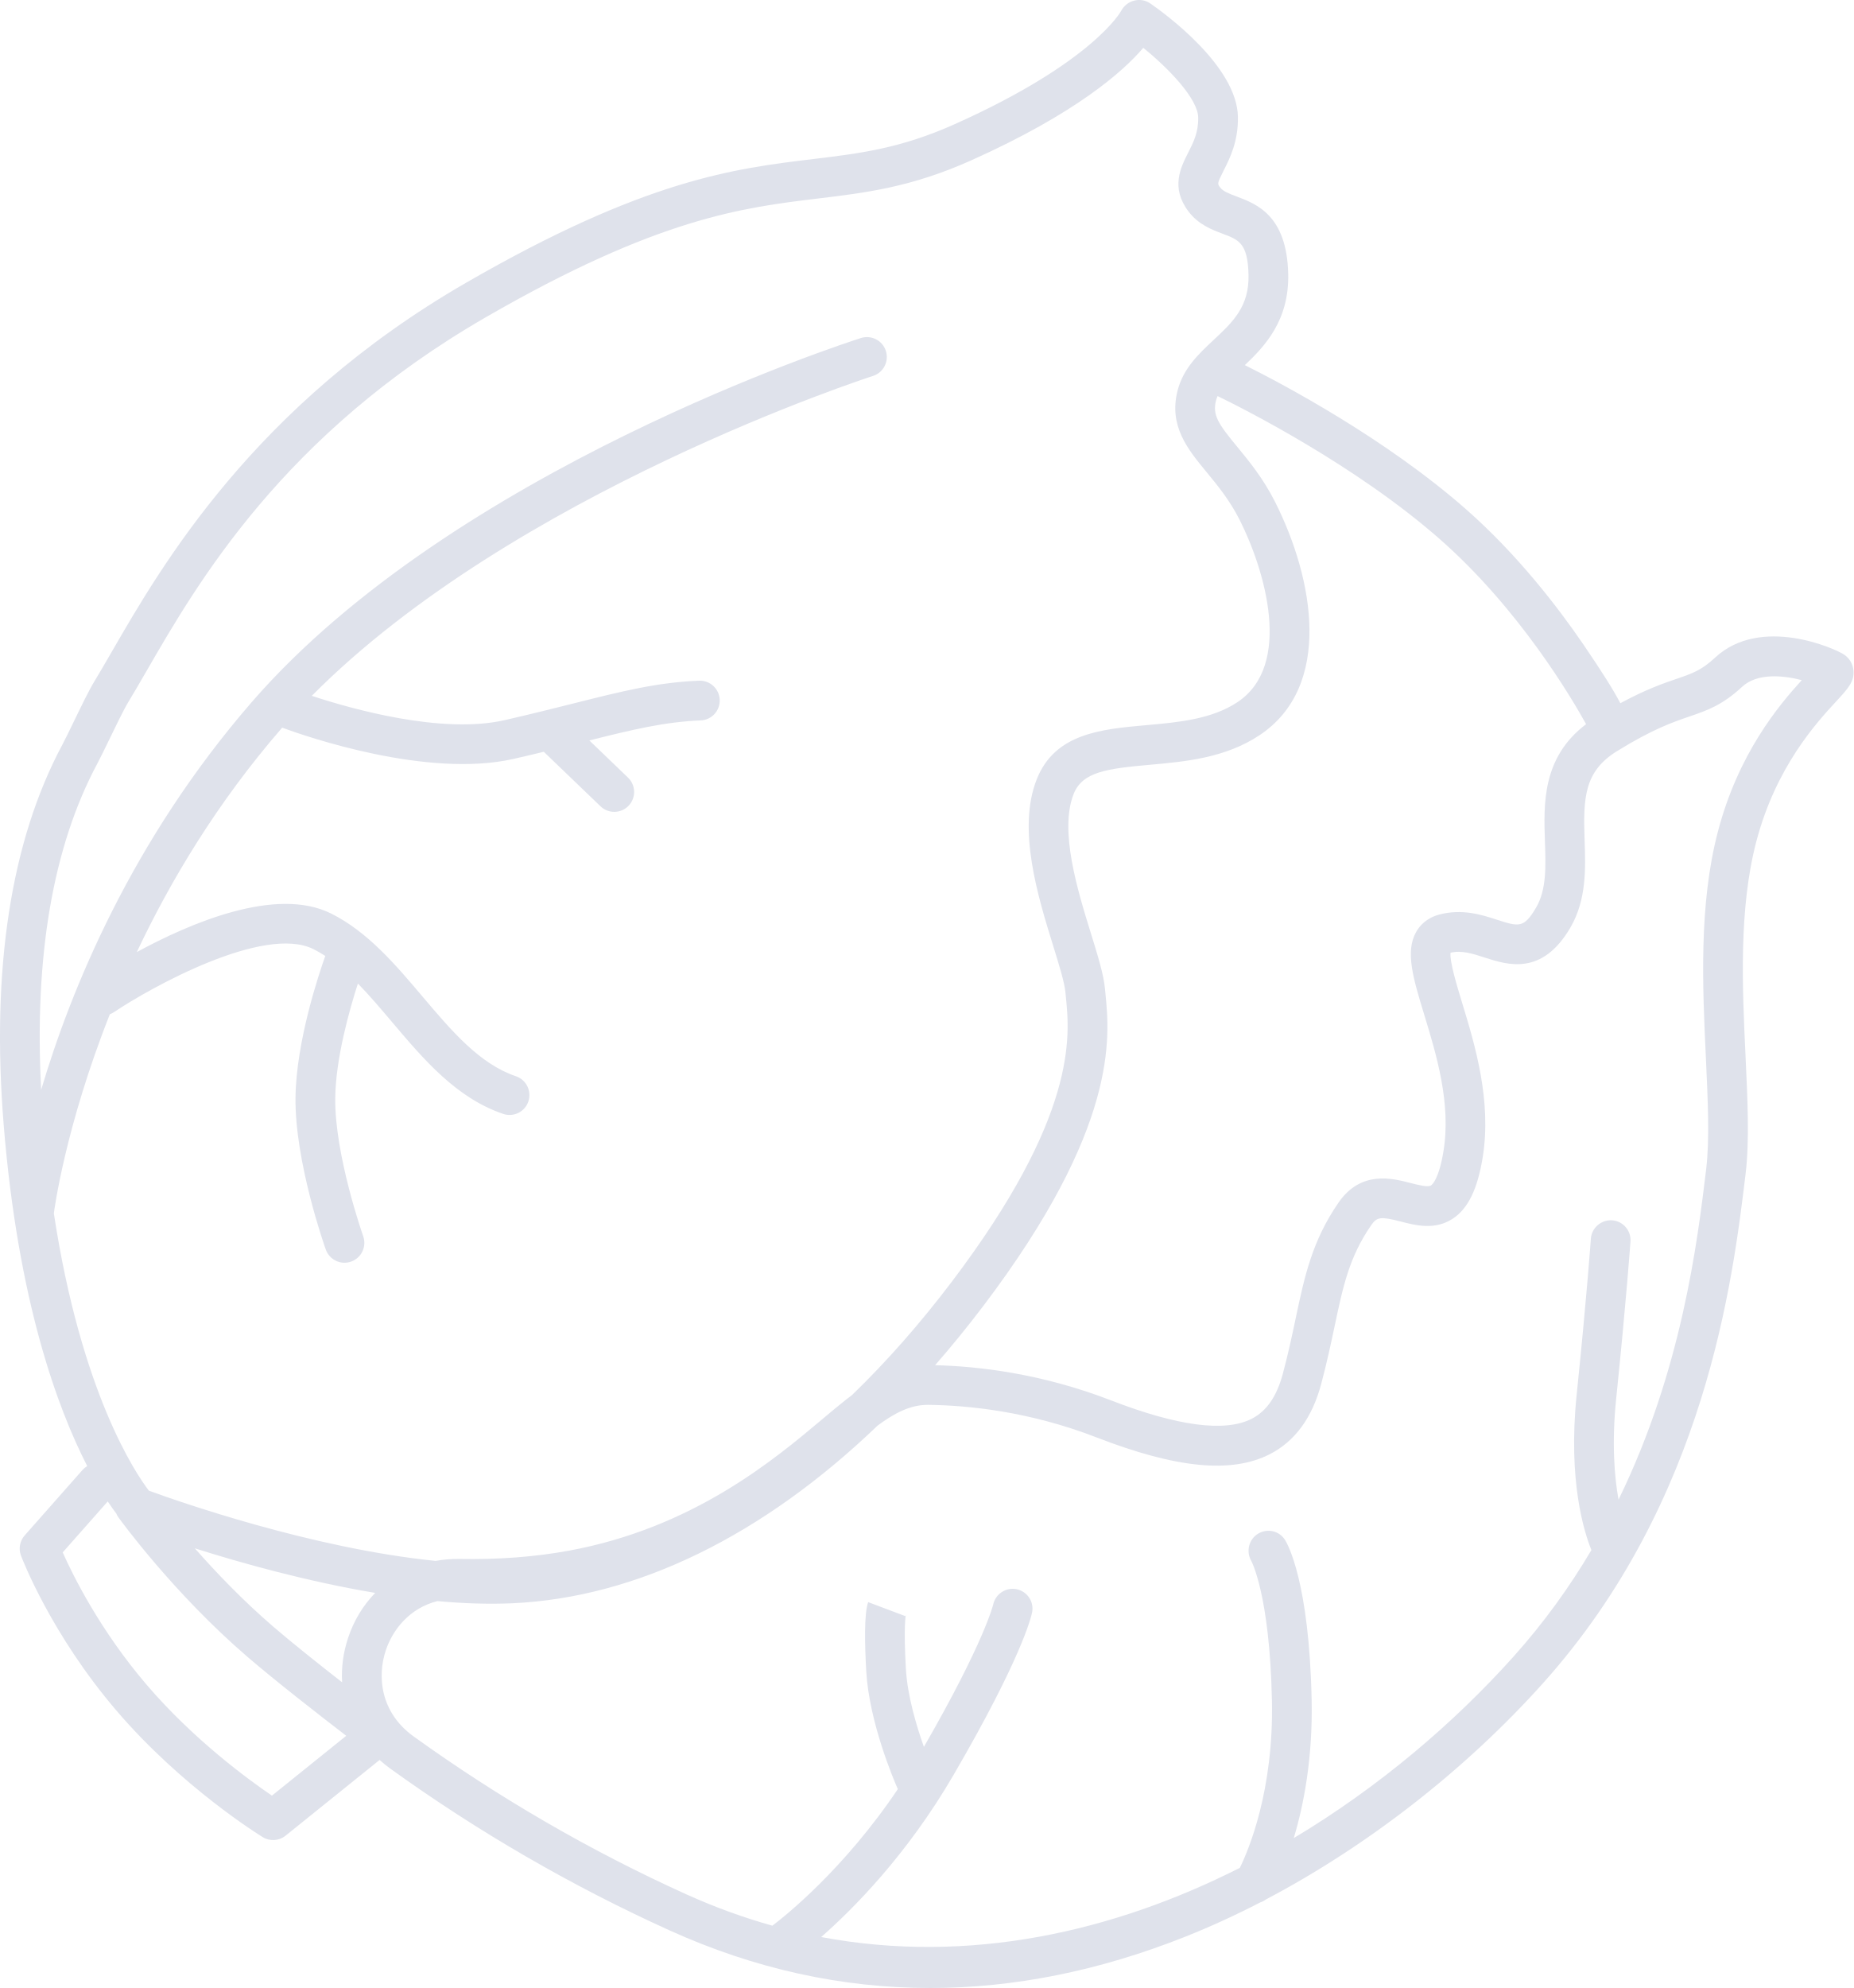
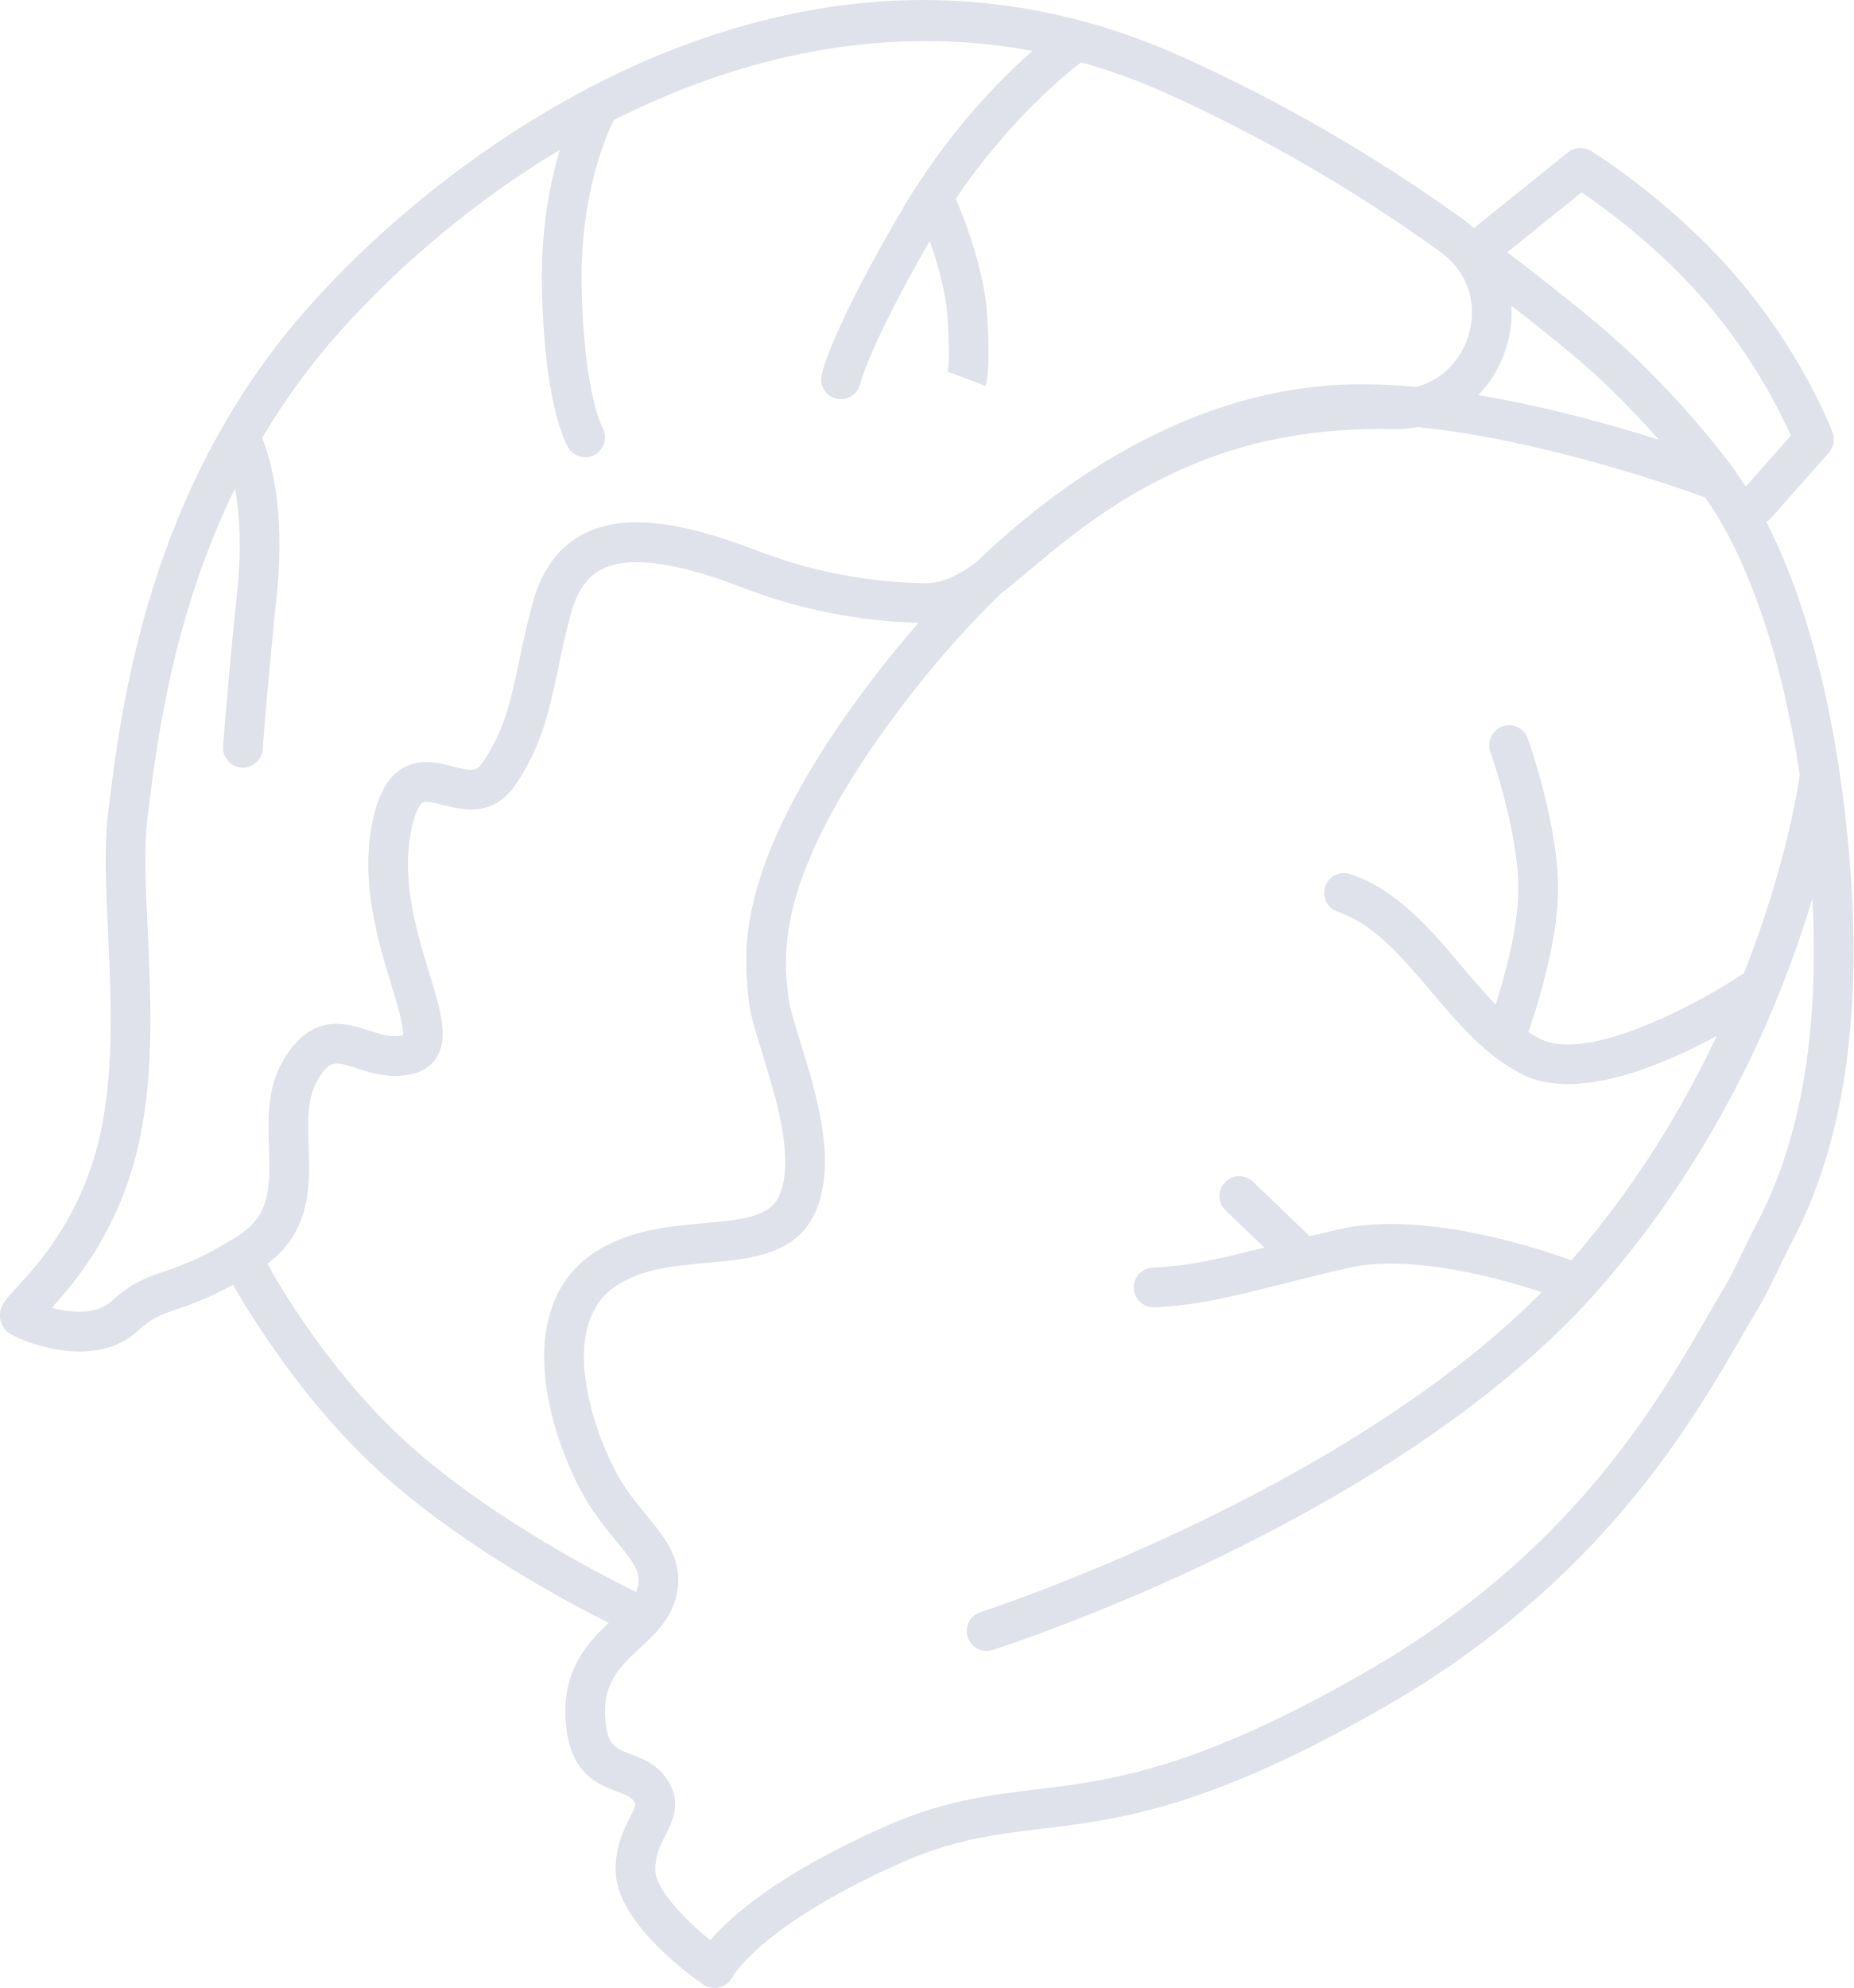
<svg xmlns="http://www.w3.org/2000/svg" width="83" height="89" viewBox="0 0 83 89" fill="none">
-   <path d="M41.653 89C37.679 89 33.779 88.14 29.983 86.421C25.604 84.438 21.399 82.003 17.483 79.183C17.312 79.059 17.151 78.929 16.998 78.79L12.787 82.181C12.495 82.417 12.086 82.443 11.765 82.246C11.62 82.157 8.156 80.016 5.224 76.593C2.282 73.157 0.993 69.784 0.939 69.642C0.823 69.334 0.887 68.985 1.105 68.739L3.693 65.81C3.757 65.739 3.829 65.68 3.906 65.634C2.583 63.058 0.807 58.264 0.166 50.371C-0.401 43.381 0.484 37.65 2.794 33.335C2.917 33.104 3.1 32.726 3.298 32.318C3.637 31.619 3.986 30.896 4.228 30.501C4.466 30.112 4.724 29.664 5.011 29.168C7.239 25.311 11.386 18.134 20.86 12.664C28.889 8.028 32.885 7.546 36.409 7.121C38.506 6.868 40.316 6.649 42.753 5.558C48.953 2.782 50.191 0.511 50.203 0.488C50.322 0.262 50.535 0.09 50.783 0.028C51.029 -0.034 51.296 0.006 51.505 0.152C52.155 0.601 55.397 2.958 55.432 5.236C55.45 6.34 55.067 7.096 54.787 7.647C54.501 8.213 54.511 8.226 54.632 8.387C54.762 8.56 54.998 8.655 55.373 8.796C56.269 9.133 57.621 9.642 57.684 12.257C57.734 14.34 56.636 15.503 55.742 16.346C57.509 17.228 62.04 19.635 65.634 22.788C67.955 24.825 69.776 27.206 70.895 28.843C71.749 30.093 72.263 30.918 72.557 31.482C73.702 30.861 74.481 30.594 75.085 30.387C75.795 30.144 76.187 30.009 76.801 29.439C78.844 27.543 82.183 29.034 82.587 29.313C82.815 29.471 82.963 29.719 82.993 29.994C83.049 30.503 82.758 30.819 82.229 31.392C81.35 32.344 79.52 34.326 78.641 37.689C77.854 40.703 78.018 44.205 78.163 47.294C78.255 49.245 78.341 51.087 78.166 52.543C77.592 57.303 76.397 67.21 69.095 75.353C65.603 79.248 61.221 82.649 56.689 85.034C56.609 85.094 56.522 85.139 56.429 85.17C55.31 85.748 54.184 86.263 53.061 86.709C49.209 88.237 45.398 89 41.653 89ZM36.771 86.719C43.413 87.965 49.881 86.473 55.518 83.621C55.908 82.825 57.039 80.161 56.955 76.133C56.856 71.386 56.034 69.886 56.026 69.872C55.787 69.451 55.923 68.908 56.337 68.66C56.752 68.411 57.285 68.532 57.542 68.941C57.652 69.117 58.623 70.81 58.733 76.095C58.787 78.717 58.377 80.814 57.932 82.289C61.758 80 65.116 77.127 67.772 74.165C69.15 72.628 70.3 71.02 71.261 69.393C70.936 68.597 70.203 66.296 70.601 62.434C71.064 57.935 71.235 55.482 71.236 55.458C71.27 54.967 71.701 54.602 72.184 54.631C72.674 54.664 73.044 55.089 73.01 55.58C73.008 55.605 72.836 58.083 72.37 62.617C72.166 64.598 72.289 66.102 72.475 67.138C75.318 61.318 76.009 55.579 76.401 52.33C76.558 51.022 76.475 49.252 76.388 47.379C76.237 44.161 76.066 40.515 76.922 37.24C77.837 33.737 79.64 31.591 80.681 30.449C79.853 30.233 78.685 30.119 78.01 30.746C77.119 31.573 76.444 31.804 75.662 32.072C74.922 32.325 74.003 32.64 72.403 33.63C70.927 34.544 70.891 35.742 70.956 37.622C71 38.866 71.048 40.275 70.323 41.521C69.054 43.7 67.51 43.199 66.488 42.87C65.935 42.691 65.454 42.535 64.953 42.652C64.906 43.036 65.234 44.114 65.478 44.916C66.039 46.757 66.807 49.278 66.391 51.823C66.159 53.245 65.733 54.114 65.05 54.56C64.254 55.08 63.407 54.863 62.726 54.687C61.831 54.456 61.657 54.477 61.4 54.85C60.416 56.275 60.142 57.576 59.761 59.377C59.601 60.135 59.418 60.996 59.16 61.963C58.756 63.475 57.98 64.532 56.853 65.105C55.142 65.976 52.677 65.737 49.099 64.35C46.082 63.182 43.336 62.913 41.564 62.894C41.555 62.894 41.546 62.894 41.536 62.894C40.764 62.894 40.066 63.255 39.299 63.82C34.167 68.745 28.515 71.524 22.945 71.776C21.869 71.825 20.735 71.784 19.587 71.679C18.336 71.993 17.582 72.962 17.274 73.887C16.892 75.039 17.018 76.655 18.522 77.738C22.342 80.489 26.444 82.865 30.716 84.799C32.007 85.383 33.299 85.851 34.586 86.21C35.154 85.781 37.781 83.695 40.203 80.097C40.016 79.672 38.922 77.103 38.79 74.827C38.724 73.692 38.686 72.233 38.876 71.725L40.54 72.352C40.54 72.352 40.551 72.332 40.564 72.278C40.559 72.299 40.453 72.802 40.565 74.723C40.634 75.918 41.035 77.262 41.371 78.205C44.074 73.515 44.471 71.844 44.475 71.827C44.582 71.352 45.053 71.047 45.529 71.148C46.005 71.25 46.312 71.713 46.215 72.19C46.176 72.384 45.745 74.232 42.69 79.476C40.619 83.033 38.211 85.455 36.771 86.719ZM2.808 69.499C3.26 70.516 4.473 72.98 6.575 75.434C8.675 77.887 11.128 79.675 12.177 80.388L15.504 77.709C14.286 76.773 12.33 75.25 11.082 74.176C7.783 71.34 5.407 68.075 5.307 67.936C5.266 67.88 5.233 67.82 5.207 67.759C5.104 67.623 4.975 67.443 4.825 67.217L2.808 69.499ZM8.723 69.316C9.66 70.38 10.874 71.651 12.24 72.826C13.076 73.545 14.265 74.492 15.319 75.314C15.28 74.661 15.367 73.989 15.588 73.324C15.848 72.541 16.266 71.861 16.801 71.312C13.737 70.798 10.794 69.972 8.723 69.316ZM6.666 66.735C7.883 67.181 13.935 69.317 19.504 69.879C19.851 69.816 20.212 69.787 20.58 69.793C22.297 69.824 23.94 69.703 25.457 69.425C31.032 68.405 34.664 65.35 36.835 63.524C37.217 63.202 37.56 62.914 37.865 62.675C37.962 62.599 38.06 62.524 38.158 62.449C39.693 60.965 41.184 59.276 42.611 57.393C48.252 49.949 47.901 46.389 47.733 44.678L47.709 44.43C47.669 43.987 47.421 43.186 47.158 42.338C46.475 40.133 45.541 37.114 46.424 34.886C47.239 32.829 49.315 32.644 51.323 32.465C52.763 32.337 54.252 32.204 55.412 31.434C57.9 29.782 56.646 25.533 55.514 23.283C55.066 22.394 54.514 21.725 54.028 21.135C53.193 20.124 52.331 19.079 52.726 17.502C52.978 16.495 53.675 15.845 54.348 15.215C55.203 14.417 55.941 13.727 55.907 12.3C55.873 10.886 55.473 10.736 54.748 10.464C54.262 10.281 53.658 10.054 53.211 9.457C52.414 8.396 52.869 7.498 53.201 6.842C53.44 6.372 53.665 5.928 53.654 5.264C53.642 4.431 52.354 3.08 51.194 2.142C50.29 3.201 48.178 5.08 43.479 7.184C40.797 8.384 38.769 8.629 36.623 8.888C33.267 9.293 29.463 9.752 21.748 14.206C12.686 19.438 8.845 26.086 6.551 30.059C6.256 30.569 5.989 31.03 5.745 31.431C5.549 31.752 5.188 32.496 4.899 33.095C4.688 33.529 4.493 33.931 4.362 34.177C2.372 37.891 1.527 42.802 1.843 48.79C3.174 44.304 5.892 37.633 11.272 31.433C20.29 21.041 37.81 15.37 38.552 15.133C39.021 14.986 39.52 15.244 39.668 15.712C39.817 16.18 39.559 16.681 39.091 16.83C38.923 16.884 22.996 22.041 13.961 31.152C15.712 31.729 19.778 32.886 22.606 32.238C23.768 31.972 24.773 31.72 25.66 31.497C27.854 30.945 29.439 30.546 31.305 30.474C31.316 30.473 31.329 30.473 31.34 30.473C31.815 30.473 32.209 30.849 32.228 31.328C32.247 31.82 31.865 32.233 31.374 32.252C29.773 32.315 28.328 32.662 26.39 33.149L28.122 34.813C28.476 35.154 28.488 35.717 28.148 36.072C27.807 36.426 27.245 36.438 26.891 36.098L24.35 33.656C23.925 33.759 23.476 33.866 23 33.974C19.132 34.856 13.684 32.964 12.635 32.577C12.628 32.585 12.621 32.593 12.614 32.601C9.727 35.928 7.634 39.429 6.125 42.624C8.495 41.333 12.365 39.666 14.828 40.898C16.464 41.715 17.709 43.185 18.913 44.607C20.23 46.162 21.473 47.63 23.102 48.182C23.567 48.34 23.816 48.845 23.659 49.311C23.502 49.776 22.998 50.026 22.532 49.868C20.436 49.158 18.973 47.43 17.557 45.758C17.043 45.151 16.542 44.559 16.026 44.032C15.653 45.188 15.031 47.376 15.011 49.162C14.982 51.705 16.251 55.306 16.263 55.342C16.428 55.805 16.186 56.315 15.724 56.479C15.262 56.645 14.753 56.403 14.588 55.939C14.531 55.781 13.2 52.005 13.232 49.142C13.26 46.629 14.28 43.596 14.566 42.796C14.392 42.684 14.216 42.582 14.035 42.491C11.816 41.384 6.72 44.225 5.11 45.308C5.049 45.349 4.985 45.382 4.919 45.406C2.911 50.472 2.423 54.228 2.415 54.294C2.413 54.303 2.412 54.311 2.411 54.319C3.637 62.376 6.089 65.98 6.666 66.735ZM41.872 61.118C43.794 61.165 46.635 61.487 49.74 62.689C52.73 63.848 54.853 64.126 56.048 63.517C56.714 63.178 57.17 62.519 57.443 61.502C57.689 60.581 57.858 59.781 58.021 59.008C58.413 57.157 58.751 55.557 59.937 53.839C60.939 52.387 62.335 52.747 63.169 52.963C63.53 53.055 63.939 53.161 64.079 53.069C64.136 53.031 64.433 52.781 64.637 51.535C64.986 49.4 64.316 47.201 63.777 45.435C63.278 43.796 62.917 42.611 63.41 41.727C63.562 41.455 63.866 41.097 64.454 40.942C65.477 40.673 66.341 40.951 67.035 41.176C68.007 41.489 68.239 41.566 68.788 40.624C69.254 39.823 69.218 38.784 69.18 37.684C69.121 35.992 69.049 33.912 71.023 32.42C70.377 31.249 68.027 27.256 64.462 24.127C60.71 20.835 55.73 18.319 54.521 17.731C54.492 17.797 54.468 17.866 54.45 17.935C54.288 18.583 54.549 18.971 55.399 20C55.918 20.63 56.565 21.414 57.102 22.481C58.836 25.927 59.692 30.728 56.396 32.917C54.859 33.937 53.065 34.097 51.481 34.239C49.569 34.409 48.469 34.554 48.077 35.543C47.425 37.187 48.252 39.859 48.857 41.811C49.161 42.792 49.423 43.64 49.48 44.27L49.502 44.503C49.693 46.44 50.09 50.469 44.028 58.469C43.324 59.397 42.605 60.281 41.872 61.118Z" fill="#DFE2EB" />
+   <path d="M41.347 -3.64144e-06C45.321 -0 49.221 0.86 53.017 2.579C57.396 4.562 61.601 6.997 65.517 9.817C65.688 9.94 65.849 10.071 66.002 10.21L70.213 6.819C70.505 6.583 70.914 6.557 71.234 6.754C71.38 6.843 74.844 8.984 77.776 12.408C80.718 15.842 82.007 19.216 82.061 19.358C82.177 19.666 82.113 20.015 81.895 20.262L79.306 23.19C79.243 23.261 79.171 23.32 79.094 23.366C80.417 25.942 82.193 30.736 82.834 38.629C83.4 45.619 82.516 51.35 80.206 55.665C80.083 55.896 79.9 56.274 79.702 56.682C79.363 57.381 79.014 58.104 78.772 58.499C78.534 58.888 78.276 59.336 77.989 59.833C75.761 63.689 71.614 70.867 62.14 76.336C54.111 80.972 50.115 81.454 46.591 81.879C44.494 82.132 42.684 82.351 40.247 83.442C34.047 86.218 32.809 88.489 32.797 88.511C32.678 88.738 32.465 88.91 32.217 88.972C31.971 89.034 31.704 88.993 31.494 88.848C30.845 88.399 27.603 86.042 27.568 83.764C27.55 82.66 27.933 81.904 28.213 81.353C28.499 80.787 28.489 80.774 28.368 80.612C28.238 80.44 28.002 80.345 27.627 80.204C26.731 79.867 25.379 79.358 25.316 76.743C25.266 74.66 26.364 73.497 27.258 72.654C25.491 71.772 20.96 69.365 17.366 66.212C15.045 64.175 13.224 61.794 12.104 60.157C11.251 58.907 10.737 58.083 10.443 57.518C9.298 58.139 8.519 58.406 7.915 58.613C7.205 58.856 6.813 58.99 6.199 59.561C4.156 61.457 0.817 59.967 0.413 59.687C0.185 59.529 0.037 59.281 0.007 59.007C-0.05 58.496 0.242 58.181 0.771 57.608C1.65 56.656 3.48 54.674 4.359 51.311C5.146 48.297 4.982 44.795 4.837 41.706C4.745 39.755 4.659 37.913 4.834 36.457C5.408 31.697 6.603 21.79 13.905 13.646C17.396 9.752 21.779 6.351 26.311 3.966C26.39 3.906 26.479 3.861 26.571 3.83C27.69 3.252 28.816 2.737 29.939 2.291C33.791 0.763 37.602 -3.96881e-06 41.347 -3.64144e-06ZM46.229 2.28C39.587 1.035 33.119 2.527 27.482 5.379C27.091 6.175 25.961 8.839 26.045 12.867C26.144 17.614 26.966 19.114 26.974 19.128C27.213 19.549 27.077 20.092 26.663 20.34C26.248 20.589 25.715 20.468 25.458 20.059C25.348 19.883 24.377 18.19 24.267 12.905C24.213 10.283 24.623 8.186 25.068 6.711C21.242 9 17.884 11.873 15.228 14.835C13.85 16.372 12.7 17.98 11.739 19.607C12.064 20.403 12.797 22.704 12.399 26.566C11.936 31.065 11.765 33.518 11.764 33.542C11.73 34.033 11.299 34.398 10.816 34.369C10.326 34.336 9.956 33.911 9.99 33.42C9.992 33.395 10.164 30.917 10.63 26.383C10.834 24.402 10.711 22.898 10.525 21.862C7.682 27.682 6.991 33.421 6.599 36.67C6.442 37.978 6.524 39.748 6.612 41.621C6.763 44.839 6.934 48.485 6.078 51.76C5.163 55.263 3.36 57.409 2.319 58.551C3.147 58.767 4.315 58.881 4.99 58.254C5.881 57.427 6.556 57.196 7.338 56.928C8.078 56.675 8.997 56.36 10.597 55.37C12.073 54.456 12.108 53.258 12.044 51.378C12 50.134 11.952 48.725 12.677 47.479C13.946 45.3 15.49 45.801 16.512 46.13C17.065 46.309 17.546 46.465 18.047 46.348C18.094 45.964 17.766 44.886 17.522 44.084C16.961 42.243 16.193 39.722 16.609 37.177C16.841 35.755 17.267 34.886 17.95 34.44C18.746 33.92 19.593 34.137 20.274 34.313C21.169 34.544 21.343 34.523 21.6 34.15C22.584 32.725 22.858 31.424 23.239 29.623C23.399 28.865 23.582 28.004 23.84 27.037C24.244 25.525 25.02 24.468 26.146 23.895C27.858 23.024 30.323 23.264 33.901 24.65C36.918 25.818 39.664 26.087 41.436 26.106C41.445 26.106 41.454 26.106 41.464 26.106C42.236 26.106 42.934 25.745 43.701 25.18C48.833 20.255 54.485 17.476 60.055 17.224C61.132 17.175 62.265 17.215 63.413 17.321C64.664 17.007 65.418 16.038 65.726 15.113C66.108 13.961 65.982 12.345 64.478 11.262C60.658 8.511 56.556 6.135 52.284 4.201C50.993 3.617 49.701 3.149 48.414 2.79C47.846 3.219 45.219 5.305 42.797 8.903C42.984 9.328 44.078 11.897 44.21 14.173C44.276 15.308 44.314 16.767 44.124 17.275L42.46 16.648C42.46 16.648 42.449 16.669 42.436 16.722C42.441 16.701 42.547 16.198 42.435 14.277C42.366 13.082 41.965 11.738 41.629 10.795C38.926 15.485 38.529 17.156 38.525 17.173C38.418 17.648 37.947 17.953 37.471 17.852C36.995 17.75 36.688 17.287 36.785 16.81C36.824 16.616 37.255 14.768 40.31 9.524C42.381 5.967 44.789 3.545 46.229 2.28ZM80.192 19.501C79.74 18.484 78.527 16.02 76.425 13.566C74.325 11.113 71.872 9.325 70.823 8.612L67.496 11.291C68.715 12.227 70.67 13.75 71.918 14.824C75.217 17.66 77.593 20.925 77.693 21.064C77.734 21.12 77.767 21.18 77.793 21.241C77.896 21.377 78.025 21.557 78.175 21.783L80.192 19.501ZM74.277 19.684C73.34 18.62 72.126 17.349 70.76 16.174C69.924 15.455 68.734 14.508 67.681 13.686C67.72 14.339 67.633 15.011 67.412 15.676C67.153 16.459 66.734 17.139 66.199 17.688C69.263 18.202 72.206 19.028 74.277 19.684ZM76.335 22.265C75.117 21.819 69.065 19.683 63.496 19.121C63.149 19.184 62.788 19.213 62.42 19.207C60.703 19.176 59.06 19.297 57.543 19.575C51.968 20.595 48.336 23.65 46.165 25.476C45.783 25.798 45.44 26.086 45.135 26.326C45.038 26.401 44.94 26.476 44.842 26.551C43.307 28.035 41.816 29.724 40.389 31.607C34.748 39.051 35.099 42.611 35.267 44.322L35.292 44.57C35.331 45.013 35.579 45.814 35.842 46.662C36.525 48.867 37.459 51.886 36.576 54.114C35.761 56.171 33.685 56.356 31.677 56.535C30.237 56.663 28.748 56.796 27.588 57.566C25.101 59.218 26.354 63.467 27.486 65.717C27.934 66.606 28.485 67.275 28.972 67.865C29.807 68.876 30.669 69.921 30.274 71.498C30.022 72.505 29.325 73.156 28.652 73.785C27.797 74.583 27.059 75.273 27.093 76.7C27.128 78.114 27.527 78.263 28.252 78.536C28.738 78.719 29.342 78.946 29.789 79.543C30.586 80.604 30.131 81.502 29.799 82.158C29.56 82.628 29.335 83.072 29.346 83.736C29.358 84.569 30.646 85.92 31.806 86.858C32.71 85.799 34.822 83.92 39.521 81.816C42.203 80.616 44.231 80.371 46.377 80.112C49.733 79.707 53.537 79.248 61.252 74.794C70.314 69.562 74.154 62.914 76.449 58.941C76.744 58.431 77.011 57.969 77.255 57.569C77.451 57.248 77.812 56.504 78.101 55.905C78.312 55.471 78.507 55.069 78.638 54.823C80.628 51.109 81.473 46.198 81.157 40.21C79.826 44.696 77.108 51.367 71.728 57.567C62.71 67.959 45.19 73.63 44.448 73.867C43.979 74.014 43.48 73.756 43.332 73.288C43.183 72.82 43.441 72.319 43.909 72.17C44.077 72.116 60.004 66.959 69.039 57.848C67.288 57.271 63.222 56.114 60.394 56.762C59.232 57.028 58.227 57.28 57.34 57.503C55.146 58.055 53.561 58.454 51.695 58.526C51.684 58.527 51.671 58.527 51.66 58.527C51.185 58.527 50.791 58.151 50.772 57.672C50.753 57.18 51.135 56.767 51.626 56.748C53.227 56.685 54.672 56.338 56.61 55.851L54.878 54.187C54.524 53.846 54.512 53.283 54.852 52.928C55.193 52.574 55.755 52.562 56.109 52.902L58.65 55.344C59.075 55.241 59.524 55.134 60 55.026C63.868 54.144 69.316 56.036 70.365 56.423C70.372 56.415 70.379 56.407 70.386 56.399C73.273 53.072 75.366 49.571 76.875 46.376C74.505 47.667 70.635 49.334 68.172 48.102C66.536 47.285 65.291 45.815 64.087 44.393C62.77 42.838 61.527 41.37 59.898 40.818C59.433 40.66 59.184 40.155 59.341 39.689C59.498 39.224 60.002 38.974 60.468 39.132C62.564 39.842 64.028 41.57 65.443 43.242C65.957 43.849 66.458 44.441 66.974 44.968C67.347 43.812 67.969 41.624 67.989 39.838C68.017 37.295 66.749 33.694 66.737 33.658C66.572 33.195 66.814 32.685 67.276 32.521C67.738 32.355 68.247 32.597 68.412 33.061C68.469 33.219 69.8 36.995 69.768 39.858C69.74 42.371 68.72 45.404 68.434 46.204C68.608 46.316 68.784 46.418 68.965 46.509C71.184 47.616 76.28 44.775 77.89 43.692C77.951 43.651 78.015 43.618 78.081 43.594C80.089 38.528 80.577 34.772 80.585 34.706C80.587 34.697 80.588 34.689 80.589 34.681C79.363 26.624 76.911 23.02 76.335 22.265ZM41.128 27.882C39.206 27.835 36.365 27.513 33.26 26.311C30.27 25.152 28.147 24.874 26.952 25.483C26.286 25.822 25.83 26.481 25.558 27.498C25.311 28.419 25.142 29.219 24.979 29.992C24.587 31.843 24.249 33.443 23.063 35.161C22.061 36.613 20.665 36.253 19.831 36.037C19.47 35.945 19.061 35.839 18.921 35.931C18.864 35.969 18.567 36.219 18.363 37.465C18.014 39.6 18.684 41.799 19.223 43.565C19.722 45.204 20.083 46.389 19.59 47.273C19.438 47.545 19.134 47.903 18.546 48.058C17.523 48.327 16.66 48.049 15.965 47.824C14.993 47.511 14.761 47.434 14.212 48.376C13.746 49.177 13.782 50.216 13.82 51.316C13.879 53.008 13.951 55.088 11.976 56.58C12.623 57.751 14.973 61.745 18.538 64.873C22.29 68.165 27.27 70.681 28.479 71.269C28.508 71.203 28.532 71.135 28.549 71.065C28.712 70.417 28.451 70.029 27.601 68.999C27.082 68.37 26.435 67.586 25.898 66.519C24.164 63.073 23.308 58.272 26.604 56.083C28.141 55.063 29.936 54.903 31.519 54.761C33.431 54.591 34.531 54.446 34.923 53.457C35.575 51.813 34.748 49.141 34.143 47.189C33.839 46.208 33.577 45.36 33.52 44.73L33.498 44.497C33.307 42.56 32.91 38.531 38.972 30.53C39.676 29.603 40.395 28.72 41.128 27.882Z" fill="#DFE2EB" />
</svg>
